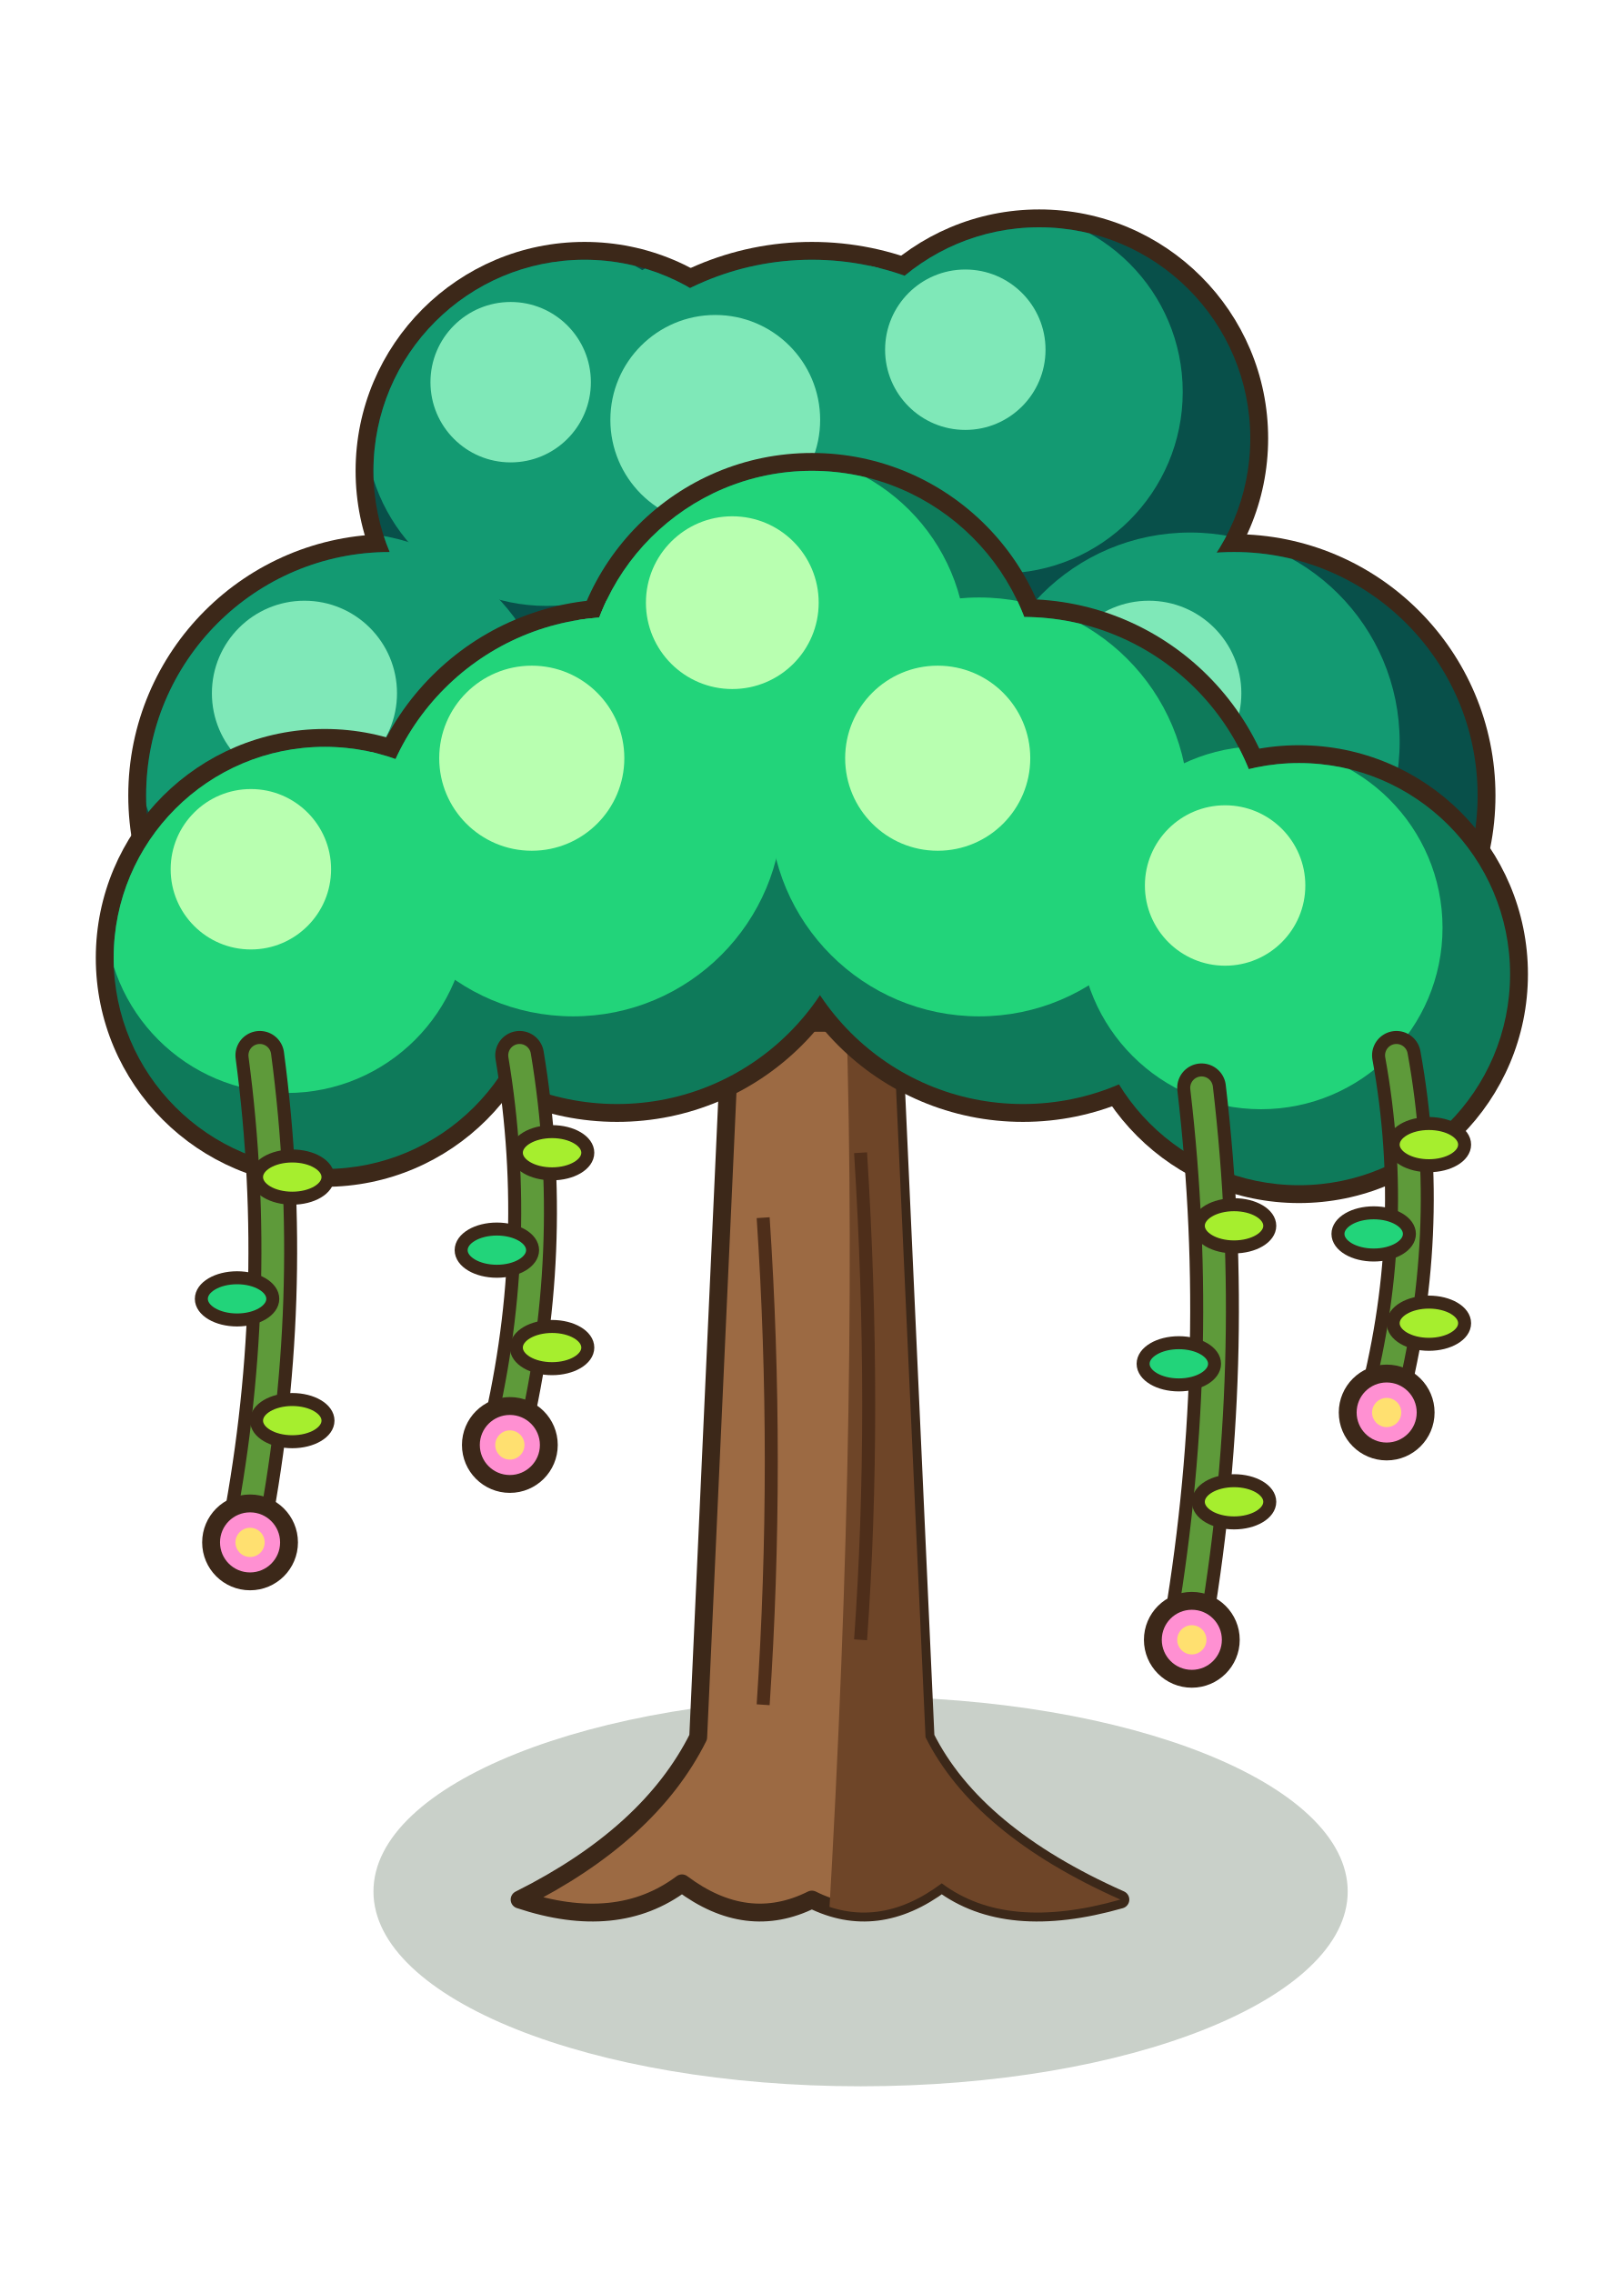
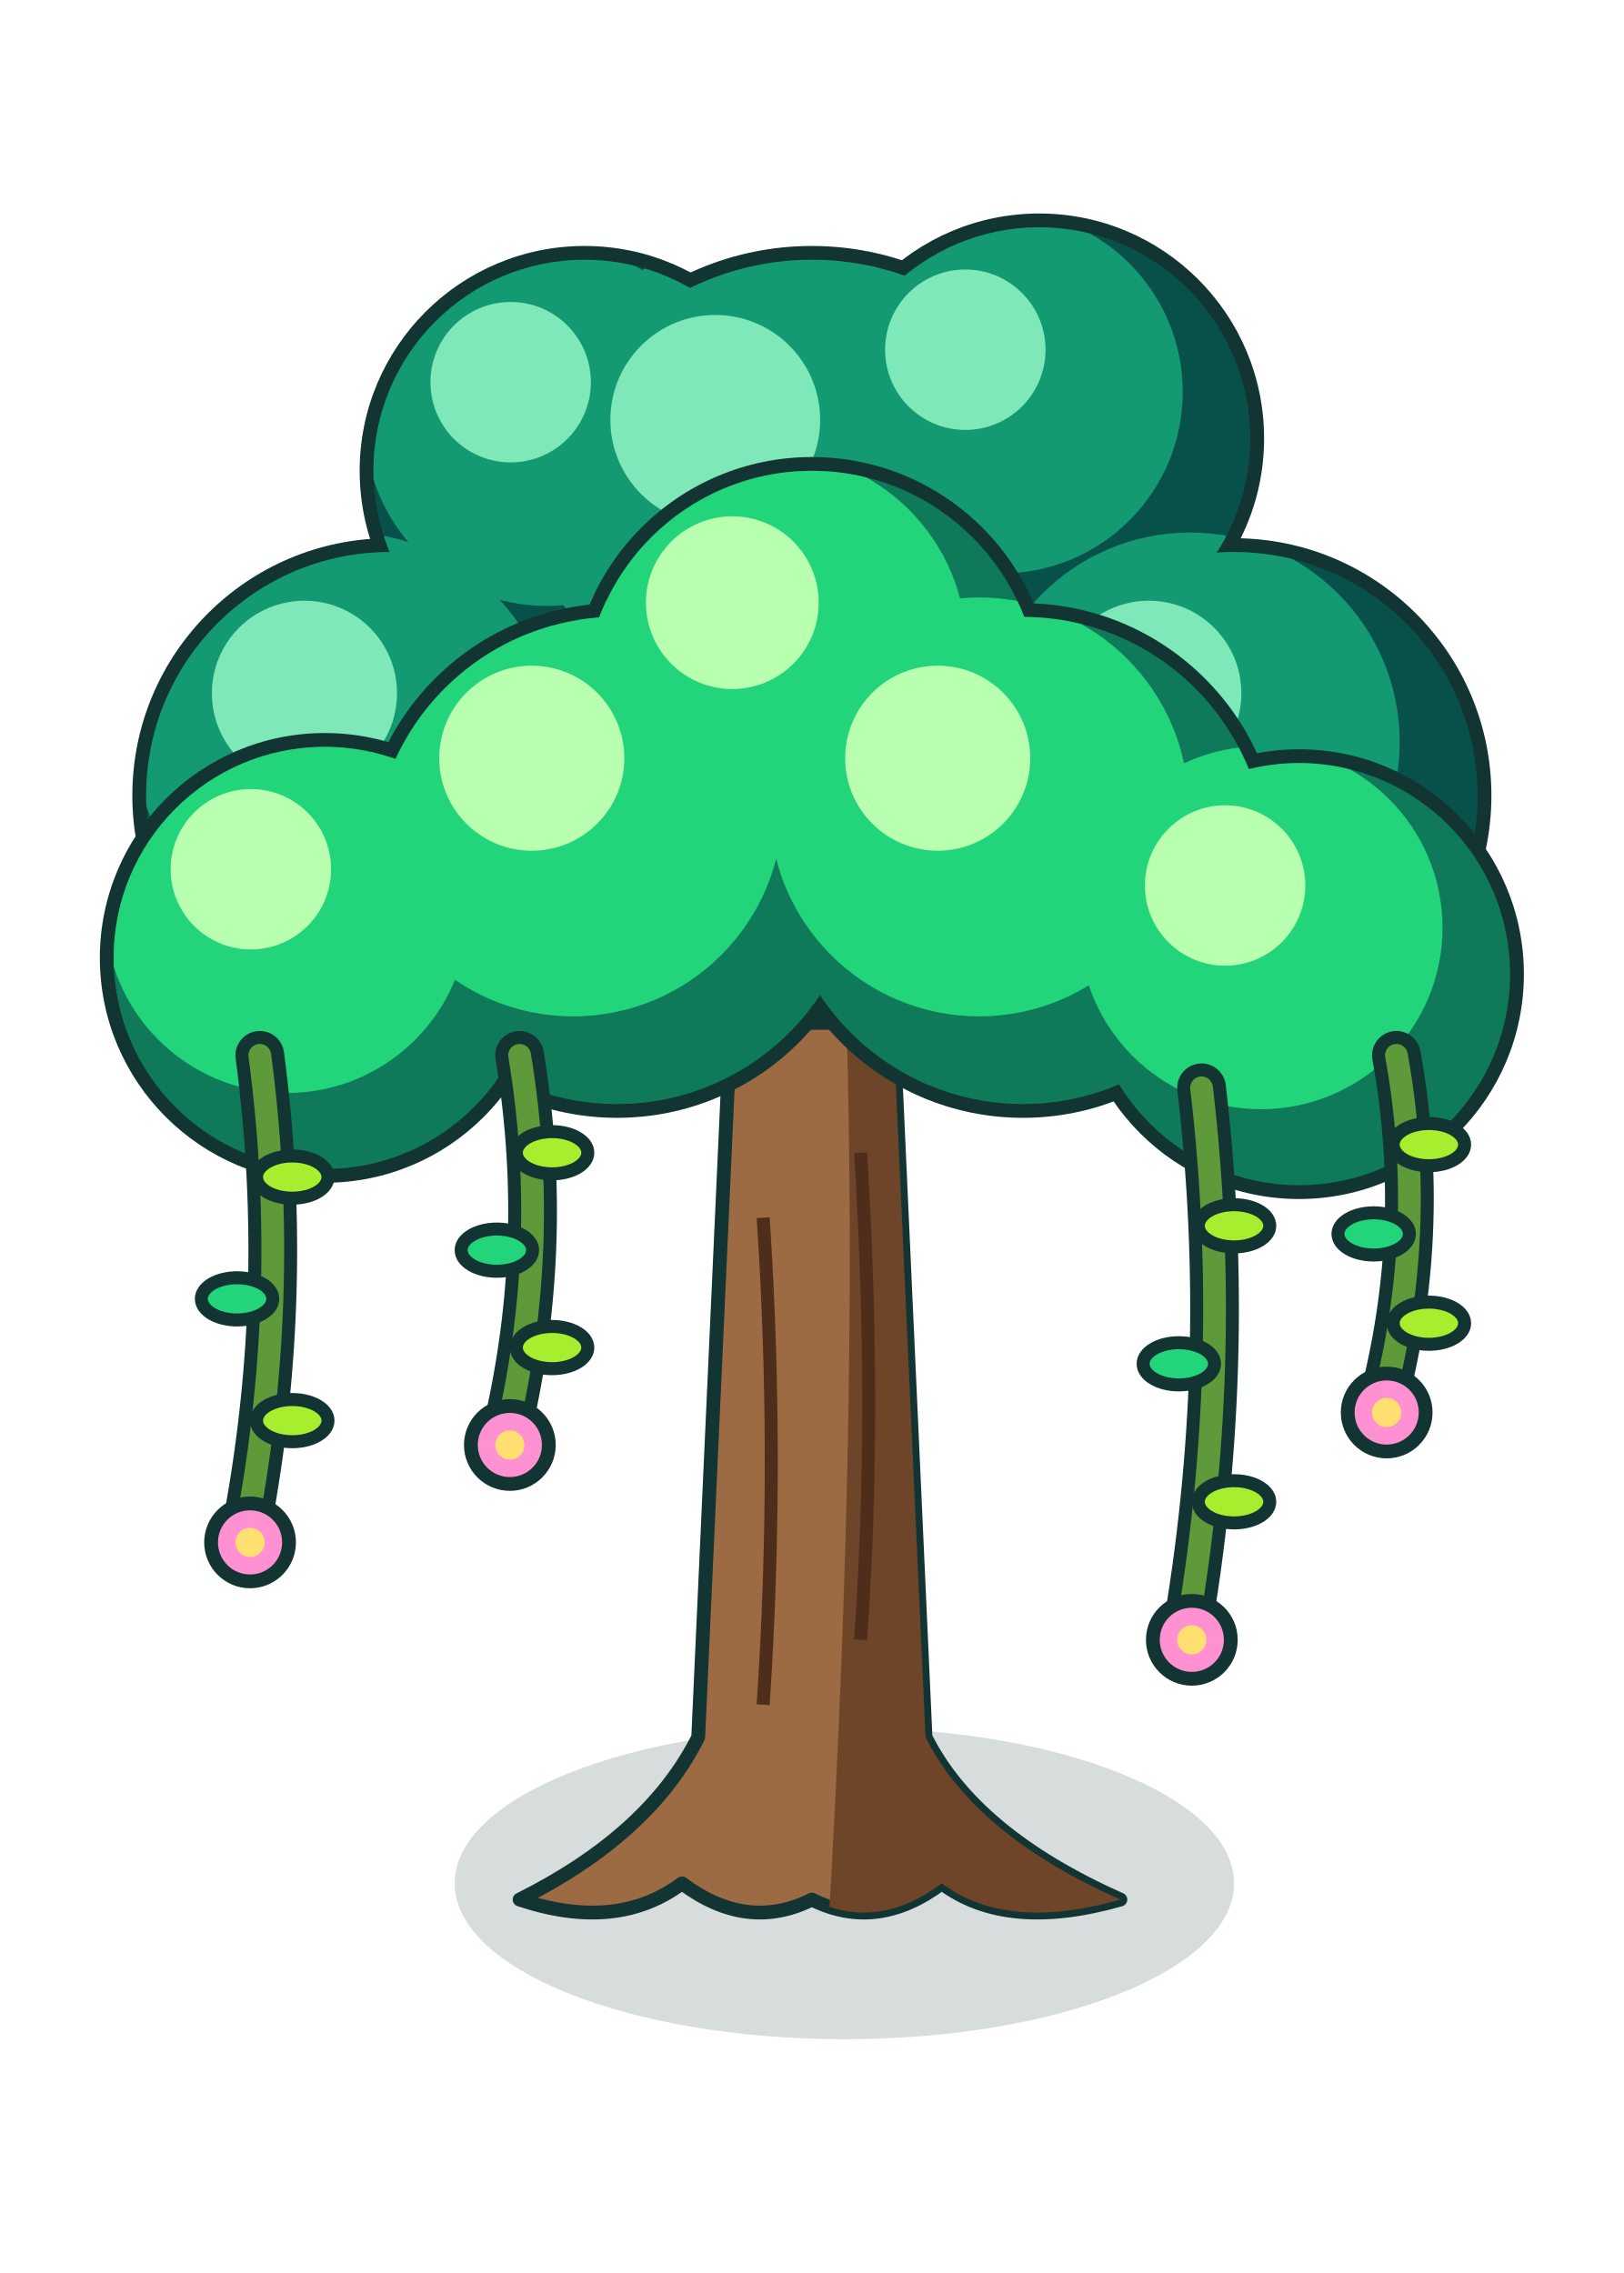
<svg xmlns="http://www.w3.org/2000/svg" width="100" height="140" viewBox="-50 -115 100 140">
-   <ellipse cx="3" cy="1.5" rx="30" ry="12" fill="rgba(30,60,30,0.24)" stroke="none" />
-   <path d="M-18,2 Q-10,-2 -7,-8 Q-6,-30 -5,-52 L5,-52 Q6,-30 7,-8 Q10,-2 19,2 Q12,4 8,1 Q4,4 0,2 Q-4,4 -8,1 Q-12,4 -18,2 Z" fill="#9C6A43" stroke="#3C2819" stroke-width="1.1" stroke-linejoin="round" />
+   <ellipse cx="2" cy="1" rx="24" ry="9.6" fill="rgba(6,40,36,0.16)" stroke="none" />
+   <path d="M-18,2 Q-10,-2 -7,-8 Q-6,-30 -5,-52 L5,-52 Q6,-30 7,-8 Q10,-2 19,2 Q12,4 8,1 Q4,4 0,2 Q-4,4 -8,1 Q-12,4 -18,2 Z" fill="#9C6A43" stroke="#123432" stroke-width="0.85" stroke-linejoin="round" />
  <defs>
    <clipPath id="froelt">
      <path d="M-18,2 Q-10,-2 -7,-8 Q-6,-30 -5,-52 L5,-52 Q6,-30 7,-8 Q10,-2 19,2 Q12,4 8,1 Q4,4 0,2 Q-4,4 -8,1 Q-12,4 -18,2 Z" />
    </clipPath>
  </defs>
  <g clip-path="url(#froelt)">
    <path d="M1,4 Q3,-30 2,-56 L24,-56 L24,4 Z" fill="#6E4528" />
    <path d="M-3,-10 Q-2,-25 -3,-40 M3,-14 Q4,-28 3,-44" stroke="#4E2E1A" stroke-width="0.8" fill="none" />
  </g>
-   <circle cx="-26" cy="-66" r="16.1" fill="#3C2819" />
-   <circle cx="26" cy="-66" r="16.1" fill="#3C2819" />
-   <circle cx="0" cy="-82" r="18.1" fill="#3C2819" />
-   <circle cx="-14" cy="-86" r="14.1" fill="#3C2819" />
-   <circle cx="14" cy="-88" r="14.1" fill="#3C2819" />
+   <circle cx="-26" cy="-66" r="15.85" fill="#123432" />
+   <circle cx="26" cy="-66" r="15.85" fill="#123432" />
+   <circle cx="0" cy="-82" r="17.85" fill="#123432" />
+   <circle cx="-14" cy="-86" r="13.85" fill="#123432" />
+   <circle cx="14" cy="-88" r="13.85" fill="#123432" />
  <defs>
    <clipPath id="froelf">
      <circle cx="-26" cy="-66" r="15" fill="#000" />
      <circle cx="26" cy="-66" r="15" fill="#000" />
      <circle cx="0" cy="-82" r="17" fill="#000" />
      <circle cx="-14" cy="-86" r="13" fill="#000" />
      <circle cx="14" cy="-88" r="13" fill="#000" />
    </clipPath>
  </defs>
  <g clip-path="url(#froelf)">
    <circle cx="-26" cy="-66" r="15" fill="#08504A" />
    <circle cx="26" cy="-66" r="15" fill="#08504A" />
    <circle cx="0" cy="-82" r="17" fill="#08504A" />
    <circle cx="-14" cy="-86" r="13" fill="#08504A" />
    <circle cx="14" cy="-88" r="13" fill="#08504A" />
    <circle cx="-28.7" cy="-69.3" r="12.9" fill="#139A72" />
    <circle cx="23.3" cy="-69.3" r="12.9" fill="#139A72" />
    <circle cx="-3.06" cy="-85.74" r="14.62" fill="#139A72" />
    <circle cx="-16.34" cy="-88.86" r="11.18" fill="#139A72" />
    <circle cx="11.66" cy="-90.86" r="11.18" fill="#139A72" />
    <circle cx="-31.25" cy="-72.3" r="5.7" fill="#7FE8B8" />
    <circle cx="20.75" cy="-72.3" r="5.7" fill="#7FE8B8" />
    <circle cx="-5.95" cy="-89.14" r="6.46" fill="#7FE8B8" />
    <circle cx="-18.55" cy="-91.46" r="4.94" fill="#7FE8B8" />
    <circle cx="9.45" cy="-93.46" r="4.94" fill="#7FE8B8" />
  </g>
-   <circle cx="-30" cy="-56" r="14.1" fill="#3C2819" />
-   <circle cx="30" cy="-55" r="14.1" fill="#3C2819" />
-   <circle cx="-12" cy="-62" r="16.1" fill="#3C2819" />
-   <circle cx="13" cy="-62" r="16.1" fill="#3C2819" />
-   <circle cx="0" cy="-72" r="15.1" fill="#3C2819" />
+   <circle cx="-30" cy="-56" r="13.85" fill="#123432" />
+   <circle cx="30" cy="-55" r="13.85" fill="#123432" />
+   <circle cx="-12" cy="-62" r="15.85" fill="#123432" />
+   <circle cx="13" cy="-62" r="15.85" fill="#123432" />
+   <circle cx="0" cy="-72" r="14.85" fill="#123432" />
  <defs>
    <clipPath id="froeld">
      <circle cx="-30" cy="-56" r="13" fill="#000" />
      <circle cx="30" cy="-55" r="13" fill="#000" />
      <circle cx="-12" cy="-62" r="15" fill="#000" />
      <circle cx="13" cy="-62" r="15" fill="#000" />
      <circle cx="0" cy="-72" r="14" fill="#000" />
    </clipPath>
  </defs>
  <g clip-path="url(#froeld)">
    <circle cx="-30" cy="-56" r="13" fill="#0E7A5A" />
    <circle cx="30" cy="-55" r="13" fill="#0E7A5A" />
    <circle cx="-12" cy="-62" r="15" fill="#0E7A5A" />
    <circle cx="13" cy="-62" r="15" fill="#0E7A5A" />
    <circle cx="0" cy="-72" r="14" fill="#0E7A5A" />
    <circle cx="-32.34" cy="-58.86" r="11.18" fill="#22D47A" />
    <circle cx="27.66" cy="-57.86" r="11.18" fill="#22D47A" />
    <circle cx="-14.7" cy="-65.3" r="12.9" fill="#22D47A" />
    <circle cx="10.3" cy="-65.3" r="12.9" fill="#22D47A" />
    <circle cx="-2.52" cy="-75.08" r="12.04" fill="#22D47A" />
    <circle cx="-34.55" cy="-61.46" r="4.94" fill="#B8FFB0" />
    <circle cx="25.45" cy="-60.46" r="4.94" fill="#B8FFB0" />
    <circle cx="-17.25" cy="-68.3" r="5.7" fill="#B8FFB0" />
    <circle cx="7.75" cy="-68.3" r="5.7" fill="#B8FFB0" />
    <circle cx="-4.9" cy="-77.88" r="5.32" fill="#B8FFB0" />
  </g>
-   <path d="M-34,-50 q2,15 -1,30" stroke="#3C2819" stroke-width="3" fill="none" stroke-linecap="round" />
+   <path d="M-34,-50 q2,15 -1,30" stroke="#123432" stroke-width="3" fill="none" stroke-linecap="round" />
  <path d="M-34,-50 q2,15 -1,30" stroke="#5E9A3A" stroke-width="1.4" fill="none" stroke-linecap="round" />
-   <ellipse cx="-32" cy="-42.5" rx="2.2" ry="1.3" fill="#A6EE2E" stroke="#3C2819" stroke-width="0.8" stroke-linejoin="round" stroke-linecap="round" />
-   <ellipse cx="-35.4" cy="-35" rx="2.2" ry="1.3" fill="#22D47A" stroke="#3C2819" stroke-width="0.8" stroke-linejoin="round" stroke-linecap="round" />
-   <ellipse cx="-32" cy="-27.5" rx="2.2" ry="1.3" fill="#A6EE2E" stroke="#3C2819" stroke-width="0.8" stroke-linejoin="round" stroke-linecap="round" />
-   <ellipse cx="-34.6" cy="-20" rx="2.4" ry="2.4" fill="#FF90D2" stroke="#3C2819" stroke-width="1.1" stroke-linejoin="round" stroke-linecap="round" />
+   <ellipse cx="-32" cy="-42.5" rx="2.2" ry="1.3" fill="#A6EE2E" stroke="#123432" stroke-width="0.8" />
+   <ellipse cx="-35.4" cy="-35" rx="2.2" ry="1.3" fill="#22D47A" stroke="#123432" stroke-width="0.8" />
+   <ellipse cx="-32" cy="-27.5" rx="2.2" ry="1.3" fill="#A6EE2E" stroke="#123432" stroke-width="0.8" />
+   <ellipse cx="-34.6" cy="-20" rx="2.4" ry="2.4" fill="#FF90D2" stroke="#123432" stroke-width="0.85" />
  <ellipse cx="-34.6" cy="-20" rx="0.9" ry="0.9" fill="#FFE070" stroke="none" />
-   <path d="M-18,-50 q2,12 -1,24" stroke="#3C2819" stroke-width="3" fill="none" stroke-linecap="round" />
+   <path d="M-18,-50 q2,12 -1,24" stroke="#123432" stroke-width="3" fill="none" stroke-linecap="round" />
  <path d="M-18,-50 q2,12 -1,24" stroke="#5E9A3A" stroke-width="1.4" fill="none" stroke-linecap="round" />
-   <ellipse cx="-16" cy="-44" rx="2.2" ry="1.3" fill="#A6EE2E" stroke="#3C2819" stroke-width="0.8" stroke-linejoin="round" stroke-linecap="round" />
-   <ellipse cx="-19.4" cy="-38" rx="2.2" ry="1.3" fill="#22D47A" stroke="#3C2819" stroke-width="0.8" stroke-linejoin="round" stroke-linecap="round" />
-   <ellipse cx="-16" cy="-32" rx="2.2" ry="1.3" fill="#A6EE2E" stroke="#3C2819" stroke-width="0.8" stroke-linejoin="round" stroke-linecap="round" />
-   <ellipse cx="-18.6" cy="-26" rx="2.4" ry="2.4" fill="#FF90D2" stroke="#3C2819" stroke-width="1.1" stroke-linejoin="round" stroke-linecap="round" />
+   <ellipse cx="-16" cy="-44" rx="2.2" ry="1.3" fill="#A6EE2E" stroke="#123432" stroke-width="0.8" />
+   <ellipse cx="-19.4" cy="-38" rx="2.2" ry="1.3" fill="#22D47A" stroke="#123432" stroke-width="0.8" />
+   <ellipse cx="-16" cy="-32" rx="2.2" ry="1.3" fill="#A6EE2E" stroke="#123432" stroke-width="0.8" />
+   <ellipse cx="-18.6" cy="-26" rx="2.4" ry="2.4" fill="#FF90D2" stroke="#123432" stroke-width="0.85" />
  <ellipse cx="-18.6" cy="-26" rx="0.9" ry="0.9" fill="#FFE070" stroke="none" />
-   <path d="M24,-48 q2,17 -1,34" stroke="#3C2819" stroke-width="3" fill="none" stroke-linecap="round" />
+   <path d="M24,-48 q2,17 -1,34" stroke="#123432" stroke-width="3" fill="none" stroke-linecap="round" />
  <path d="M24,-48 q2,17 -1,34" stroke="#5E9A3A" stroke-width="1.4" fill="none" stroke-linecap="round" />
-   <ellipse cx="26" cy="-39.5" rx="2.2" ry="1.3" fill="#A6EE2E" stroke="#3C2819" stroke-width="0.8" stroke-linejoin="round" stroke-linecap="round" />
-   <ellipse cx="22.6" cy="-31" rx="2.2" ry="1.3" fill="#22D47A" stroke="#3C2819" stroke-width="0.8" stroke-linejoin="round" stroke-linecap="round" />
-   <ellipse cx="26" cy="-22.5" rx="2.2" ry="1.3" fill="#A6EE2E" stroke="#3C2819" stroke-width="0.8" stroke-linejoin="round" stroke-linecap="round" />
-   <ellipse cx="23.4" cy="-14" rx="2.4" ry="2.4" fill="#FF90D2" stroke="#3C2819" stroke-width="1.1" stroke-linejoin="round" stroke-linecap="round" />
+   <ellipse cx="26" cy="-39.5" rx="2.2" ry="1.3" fill="#A6EE2E" stroke="#123432" stroke-width="0.8" />
+   <ellipse cx="22.6" cy="-31" rx="2.2" ry="1.3" fill="#22D47A" stroke="#123432" stroke-width="0.8" />
+   <ellipse cx="26" cy="-22.5" rx="2.2" ry="1.3" fill="#A6EE2E" stroke="#123432" stroke-width="0.8" />
+   <ellipse cx="23.4" cy="-14" rx="2.4" ry="2.4" fill="#FF90D2" stroke="#123432" stroke-width="0.85" />
  <ellipse cx="23.4" cy="-14" rx="0.9" ry="0.9" fill="#FFE070" stroke="none" />
-   <path d="M36,-50 q2,11 -1,22" stroke="#3C2819" stroke-width="3" fill="none" stroke-linecap="round" />
+   <path d="M36,-50 q2,11 -1,22" stroke="#123432" stroke-width="3" fill="none" stroke-linecap="round" />
  <path d="M36,-50 q2,11 -1,22" stroke="#5E9A3A" stroke-width="1.4" fill="none" stroke-linecap="round" />
-   <ellipse cx="38" cy="-44.5" rx="2.2" ry="1.3" fill="#A6EE2E" stroke="#3C2819" stroke-width="0.8" stroke-linejoin="round" stroke-linecap="round" />
-   <ellipse cx="34.6" cy="-39" rx="2.2" ry="1.3" fill="#22D47A" stroke="#3C2819" stroke-width="0.8" stroke-linejoin="round" stroke-linecap="round" />
-   <ellipse cx="38" cy="-33.5" rx="2.2" ry="1.3" fill="#A6EE2E" stroke="#3C2819" stroke-width="0.8" stroke-linejoin="round" stroke-linecap="round" />
-   <ellipse cx="35.4" cy="-28" rx="2.4" ry="2.4" fill="#FF90D2" stroke="#3C2819" stroke-width="1.1" stroke-linejoin="round" stroke-linecap="round" />
+   <ellipse cx="38" cy="-44.5" rx="2.2" ry="1.3" fill="#A6EE2E" stroke="#123432" stroke-width="0.8" />
+   <ellipse cx="34.6" cy="-39" rx="2.2" ry="1.3" fill="#22D47A" stroke="#123432" stroke-width="0.8" />
+   <ellipse cx="38" cy="-33.5" rx="2.2" ry="1.3" fill="#A6EE2E" stroke="#123432" stroke-width="0.8" />
+   <ellipse cx="35.4" cy="-28" rx="2.4" ry="2.4" fill="#FF90D2" stroke="#123432" stroke-width="0.85" />
  <ellipse cx="35.4" cy="-28" rx="0.9" ry="0.9" fill="#FFE070" stroke="none" />
</svg>
